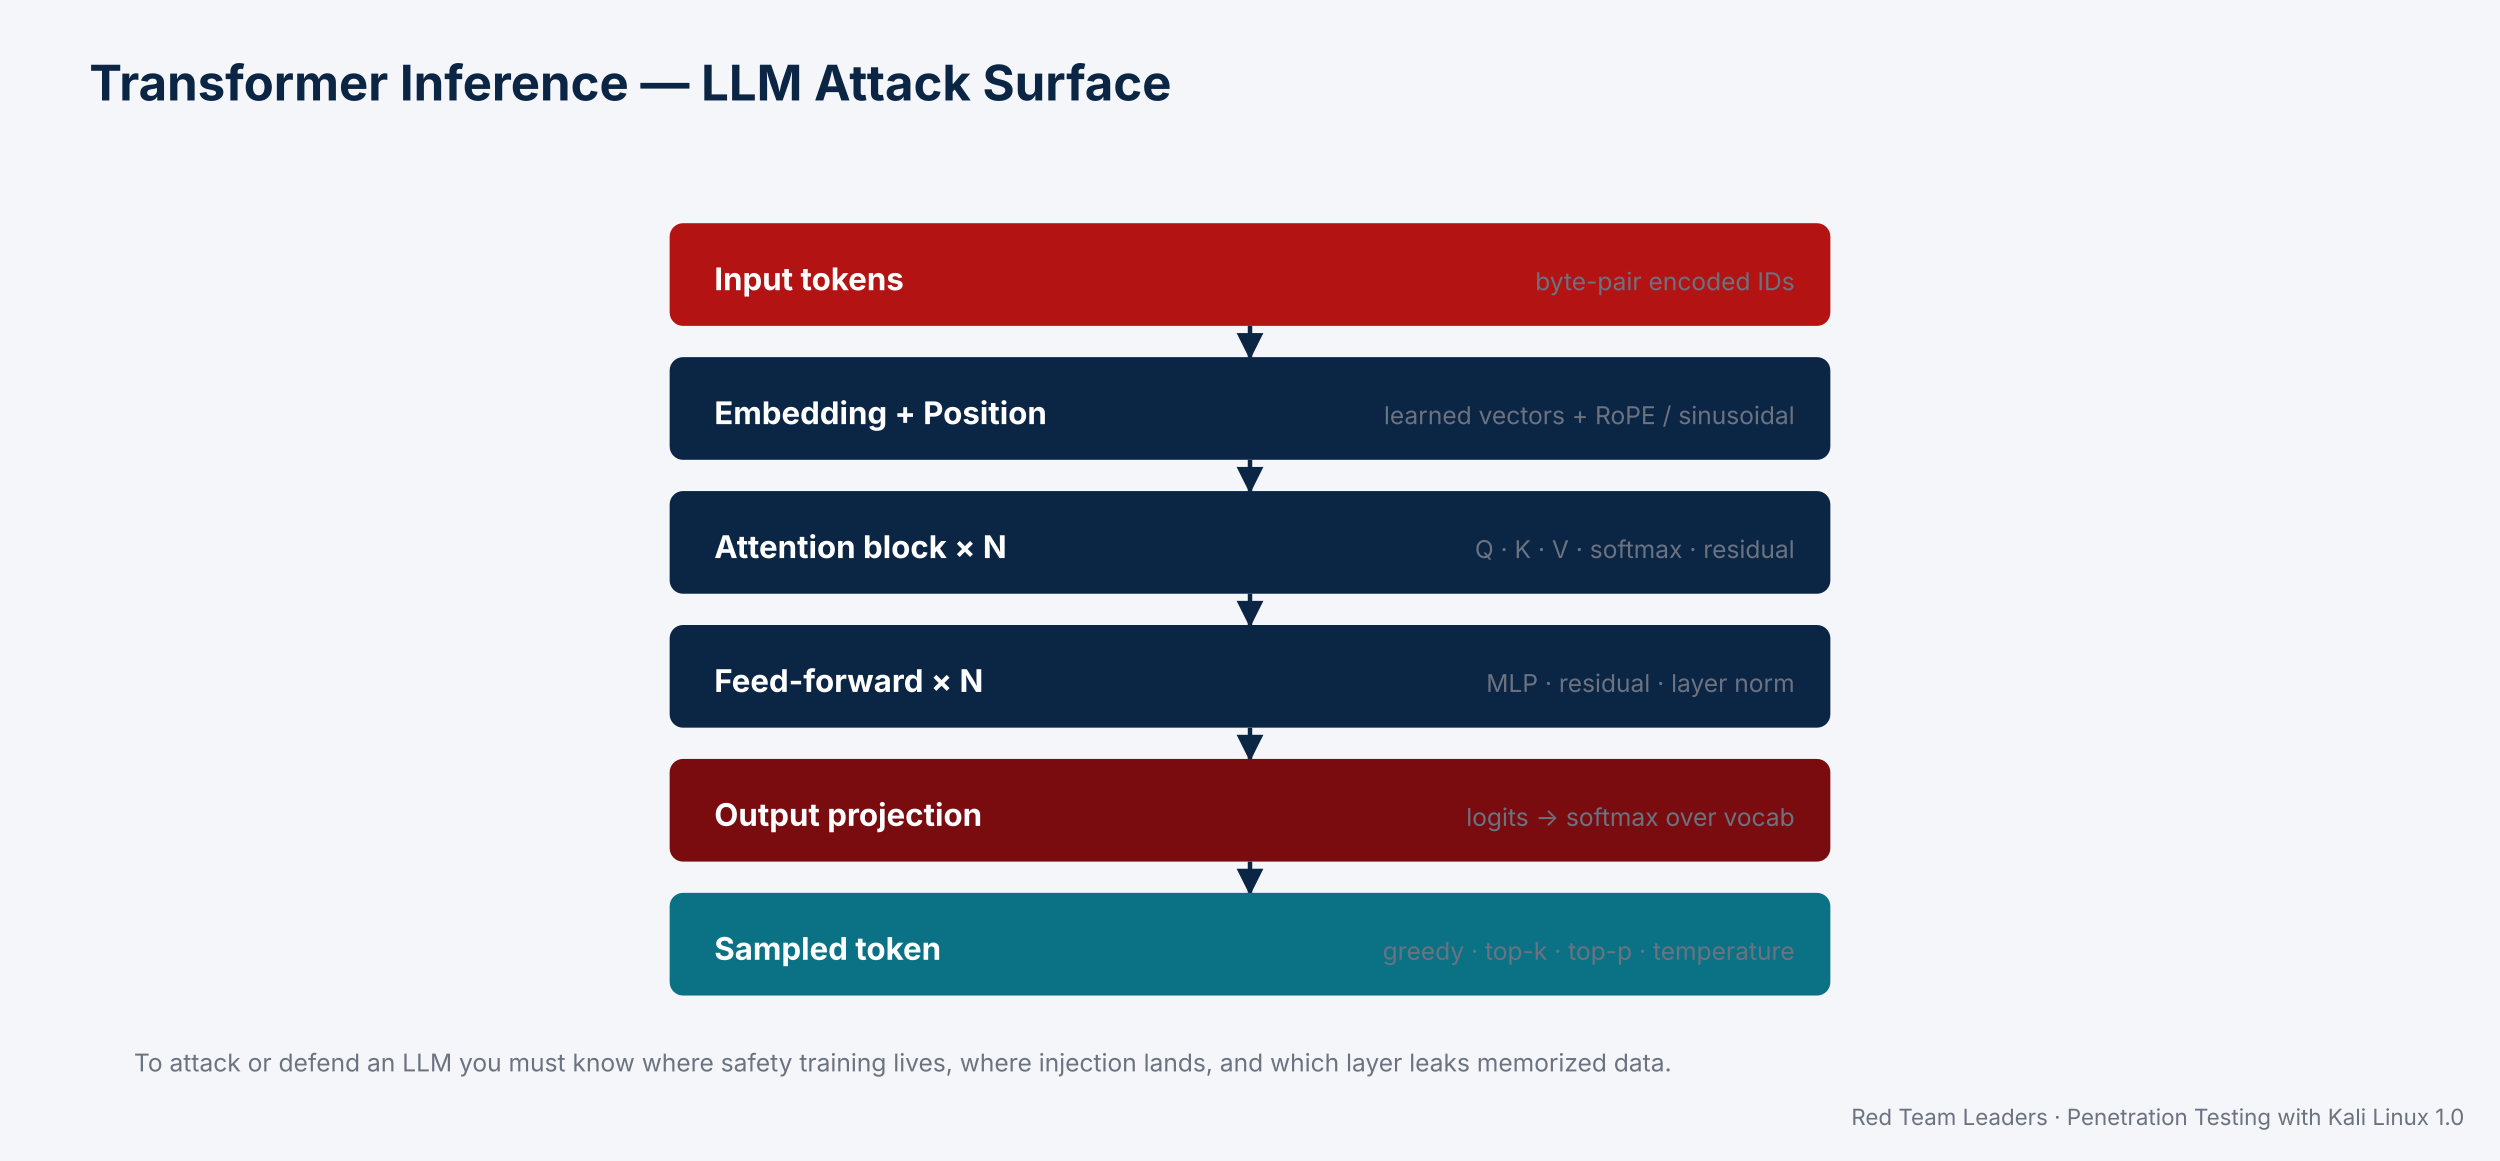
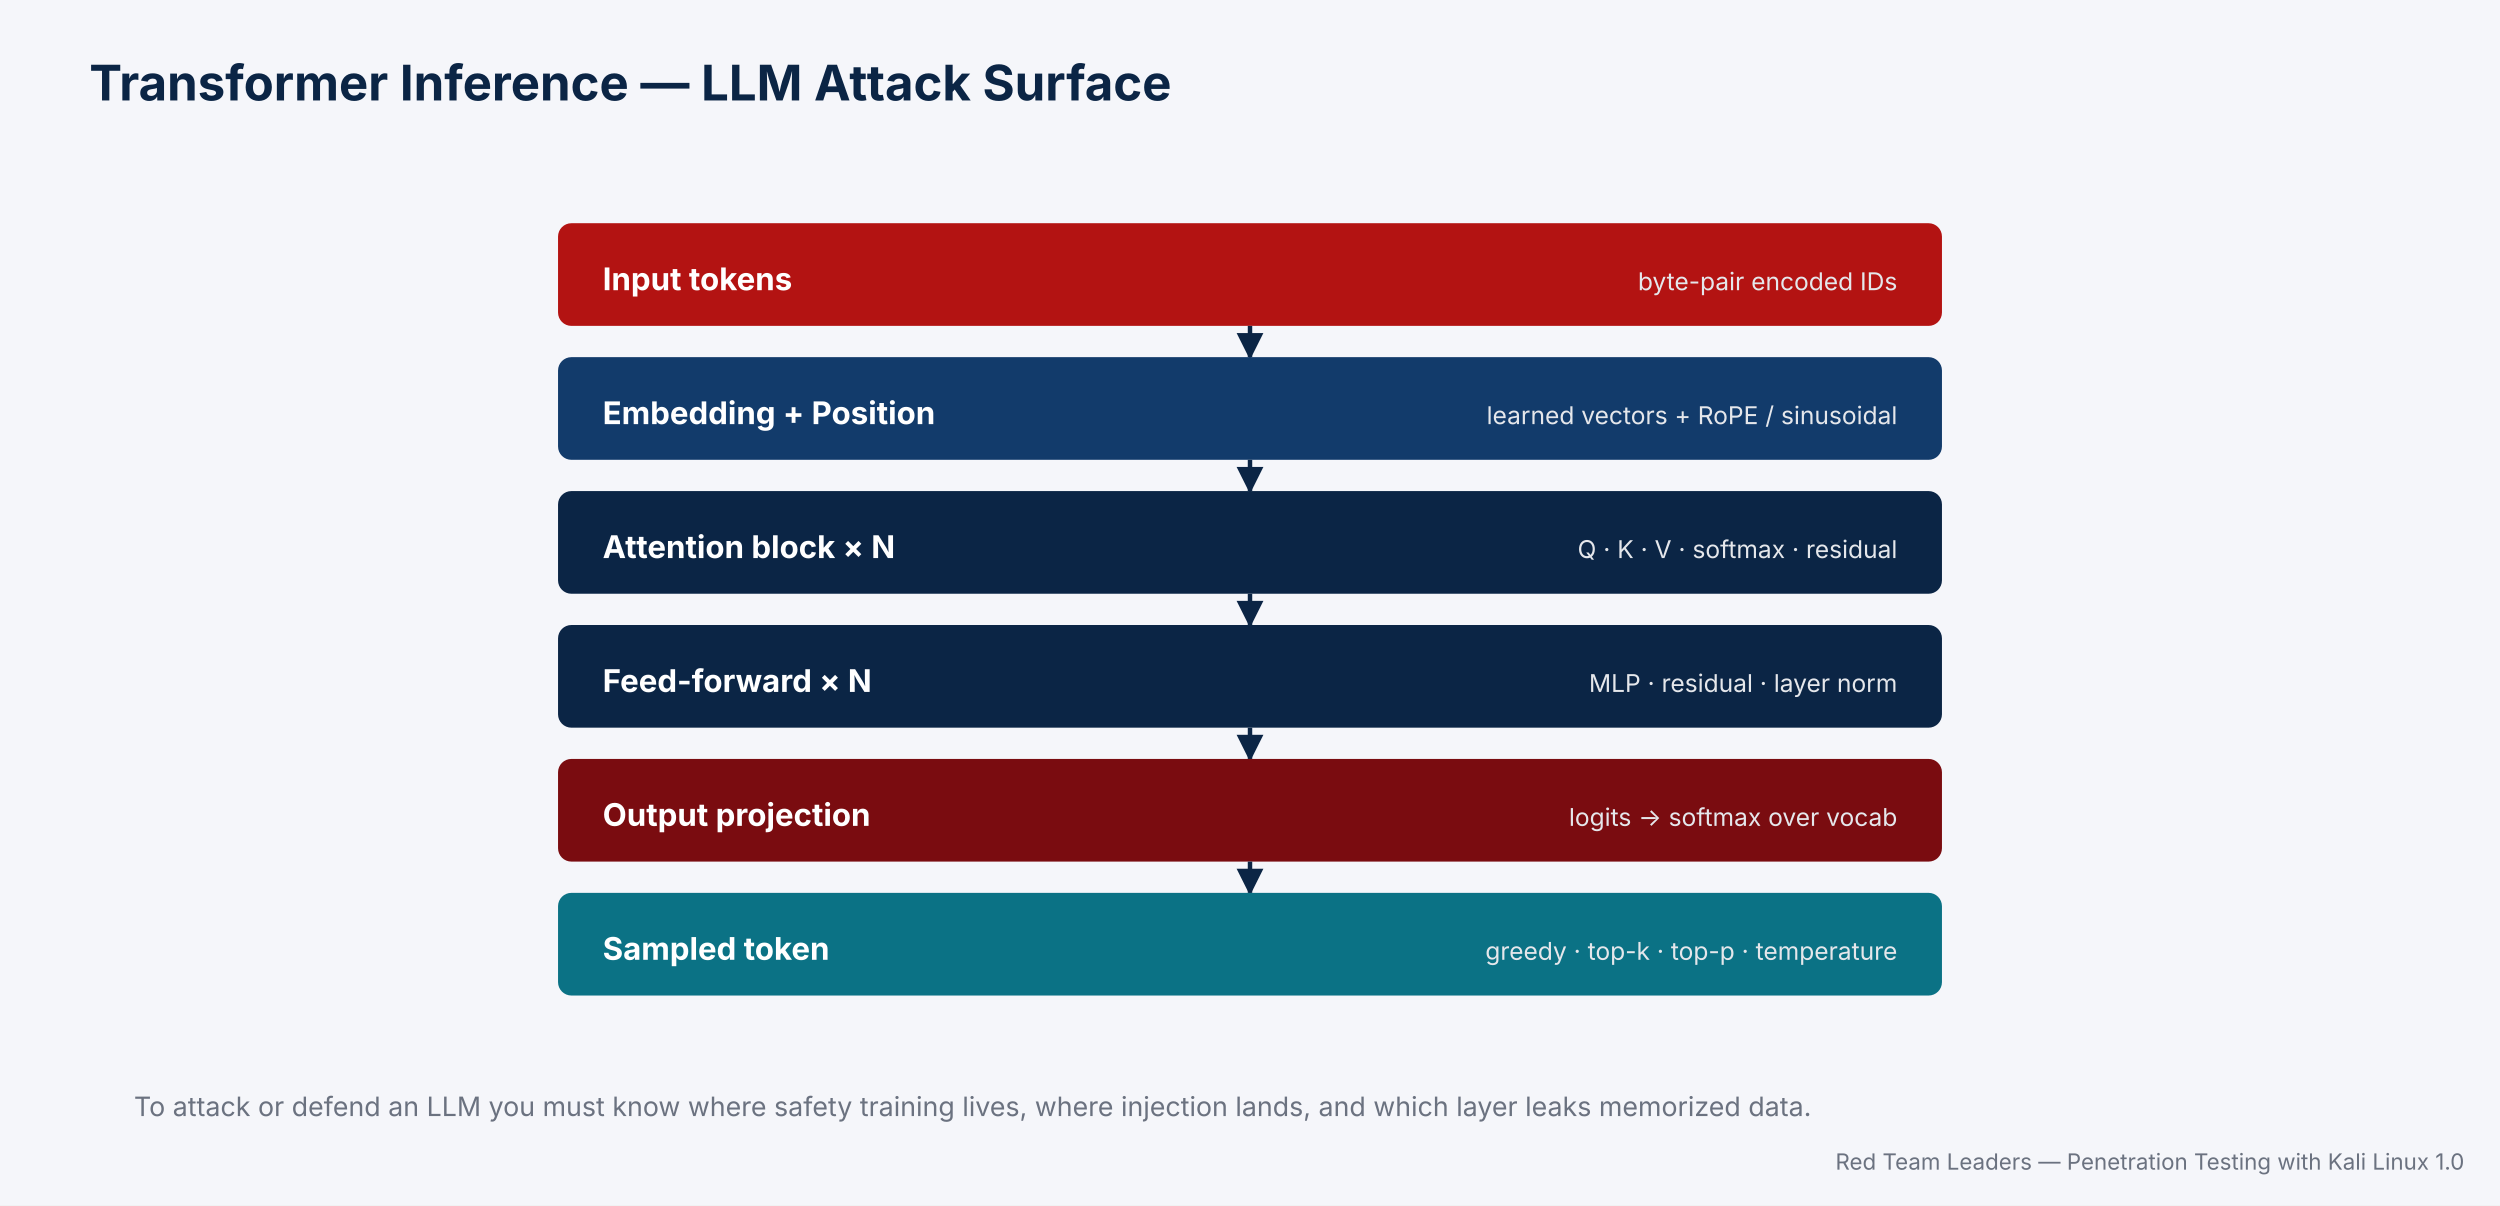
- <svg xmlns="http://www.w3.org/2000/svg" viewBox="0 0 1120 520" width="1120" height="520">
+ <svg xmlns="http://www.w3.org/2000/svg" viewBox="0 0 1120 540" width="1120" height="540">
  <style>
  .bg { fill: #F5F6FA; }
  .box { fill: #FFFFFF; stroke: #0B2545; stroke-width: 2; }
  .box-accent { fill: #0B2545; stroke: none; }
  .box-warn { fill: #B31312; stroke: none; }
  .box-safe { fill: #0B7285; stroke: none; }
-   .title { fill: #0B2545; font: 700 22px 'Inter', 'Segoe UI', Arial, sans-serif; }
-   .label { fill: #0B2545; font: 600 14px 'Inter', 'Segoe UI', Arial, sans-serif; }
-   .label-w { fill: #FFFFFF; font: 700 14px 'Inter', 'Segoe UI', Arial, sans-serif; }
-   .small { fill: #6B7280; font: 400 11px 'Inter', 'Segoe UI', Arial, sans-serif; }
+   .box-amber { fill: #D97706; stroke: none; }
+   .title { fill: #0B2545; font: 700 22px 'Inter','Segoe UI',Arial,sans-serif; }
+   .label { fill: #0B2545; font: 600 14px 'Inter','Segoe UI',Arial,sans-serif; }
+   .label-w { fill: #FFFFFF; font: 700 14px 'Inter','Segoe UI',Arial,sans-serif; }
+   .label-sm { fill: #FFFFFF; font: 700 12px 'Inter','Segoe UI',Arial,sans-serif; }
+   .small { fill: #6B7280; font: 400 12px 'Inter','Segoe UI',Arial,sans-serif; }
+   .small-w { fill: #E5E7EB; font: 400 11px 'Inter','Segoe UI',Arial,sans-serif; }
  .arrow { fill: none; stroke: #0B2545; stroke-width: 2; marker-end: url(#a); }
-   .footer { fill: #6B7280; font: 400 10px 'Inter', Arial, sans-serif; }
+   .footer { fill: #6B7280; font: 400 10px 'Inter',Arial,sans-serif; }
</style>
  <defs>
    <marker id="a" viewBox="0 0 10 10" refX="9" refY="5" markerWidth="6" markerHeight="6" orient="auto-start-reverse">
      <path d="M0,0 L10,5 L0,10 z" fill="#0B2545" />
    </marker>
  </defs>
-   <rect class="bg" width="1120" height="520" />
+   <rect class="bg" width="1120" height="540" />
  <text class="title" x="40" y="45">Transformer Inference — LLM Attack Surface</text>
-   <rect x="300" y="100" width="520" height="46" rx="6" fill="#B31312" />
-   <text class="label-w" x="320" y="130" text-anchor="start">Input tokens</text>
-   <text class="small" x="804" y="130" text-anchor="end" fill="#E5E7EB">byte-pair encoded IDs</text>
+   <rect x="250" y="100" width="620" height="46" rx="6" fill="#B31312" />
+   <text class="label-w" x="270" y="130" text-anchor="start">Input tokens</text>
+   <text class="small-w" x="850" y="130" text-anchor="end">byte-pair encoded IDs</text>
  <line class="arrow" x1="560.0" y1="146" x2="560.0" y2="160" />
-   <rect x="300" y="160" width="520" height="46" rx="6" fill="#0B2545" />
-   <text class="label-w" x="320" y="190" text-anchor="start">Embedding + Position</text>
-   <text class="small" x="804" y="190" text-anchor="end" fill="#E5E7EB">learned vectors + RoPE / sinusoidal</text>
+   <rect x="250" y="160" width="620" height="46" rx="6" fill="#123B6B" />
+   <text class="label-w" x="270" y="190" text-anchor="start">Embedding + Position</text>
+   <text class="small-w" x="850" y="190" text-anchor="end">learned vectors + RoPE / sinusoidal</text>
  <line class="arrow" x1="560.0" y1="206" x2="560.0" y2="220" />
-   <rect x="300" y="220" width="520" height="46" rx="6" fill="#0B2545" />
-   <text class="label-w" x="320" y="250" text-anchor="start">Attention block × N</text>
-   <text class="small" x="804" y="250" text-anchor="end" fill="#E5E7EB">Q · K · V · softmax · residual</text>
+   <rect x="250" y="220" width="620" height="46" rx="6" fill="#0B2545" />
+   <text class="label-w" x="270" y="250" text-anchor="start">Attention block × N</text>
+   <text class="small-w" x="850" y="250" text-anchor="end">Q · K · V · softmax · residual</text>
  <line class="arrow" x1="560.0" y1="266" x2="560.0" y2="280" />
-   <rect x="300" y="280" width="520" height="46" rx="6" fill="#0B2545" />
-   <text class="label-w" x="320" y="310" text-anchor="start">Feed-forward × N</text>
-   <text class="small" x="804" y="310" text-anchor="end" fill="#E5E7EB">MLP · residual · layer norm</text>
+   <rect x="250" y="280" width="620" height="46" rx="6" fill="#0B2545" />
+   <text class="label-w" x="270" y="310" text-anchor="start">Feed-forward × N</text>
+   <text class="small-w" x="850" y="310" text-anchor="end">MLP · residual · layer norm</text>
  <line class="arrow" x1="560.0" y1="326" x2="560.0" y2="340" />
-   <rect x="300" y="340" width="520" height="46" rx="6" fill="#7A0C10" />
-   <text class="label-w" x="320" y="370" text-anchor="start">Output projection</text>
-   <text class="small" x="804" y="370" text-anchor="end" fill="#E5E7EB">logits → softmax over vocab</text>
+   <rect x="250" y="340" width="620" height="46" rx="6" fill="#7A0C10" />
+   <text class="label-w" x="270" y="370" text-anchor="start">Output projection</text>
+   <text class="small-w" x="850" y="370" text-anchor="end">logits → softmax over vocab</text>
  <line class="arrow" x1="560.0" y1="386" x2="560.0" y2="400" />
-   <rect x="300" y="400" width="520" height="46" rx="6" fill="#0B7285" />
-   <text class="label-w" x="320" y="430" text-anchor="start">Sampled token</text>
-   <text class="small" x="804" y="430" text-anchor="end" fill="#E5E7EB">greedy · top-k · top-p · temperature</text>
-   <text class="small" x="60" y="480" text-anchor="start">To attack or defend an LLM you must know where safety training lives, where injection lands, and which layer leaks memorized data.</text>
-   <text class="footer" x="1104" y="504" text-anchor="end">Red Team Leaders · Penetration Testing with Kali Linux 1.0</text>
+   <rect x="250" y="400" width="620" height="46" rx="6" fill="#0B7285" />
+   <text class="label-w" x="270" y="430" text-anchor="start">Sampled token</text>
+   <text class="small-w" x="850" y="430" text-anchor="end">greedy · top-k · top-p · temperature</text>
+   <text class="small" x="60" y="500" text-anchor="start">To attack or defend an LLM you must know where safety training lives, where injection lands, and which layer leaks memorized data.</text>
+   <text class="footer" x="1104" y="524" text-anchor="end">Red Team Leaders — Penetration Testing with Kali Linux 1.0</text>
</svg>
